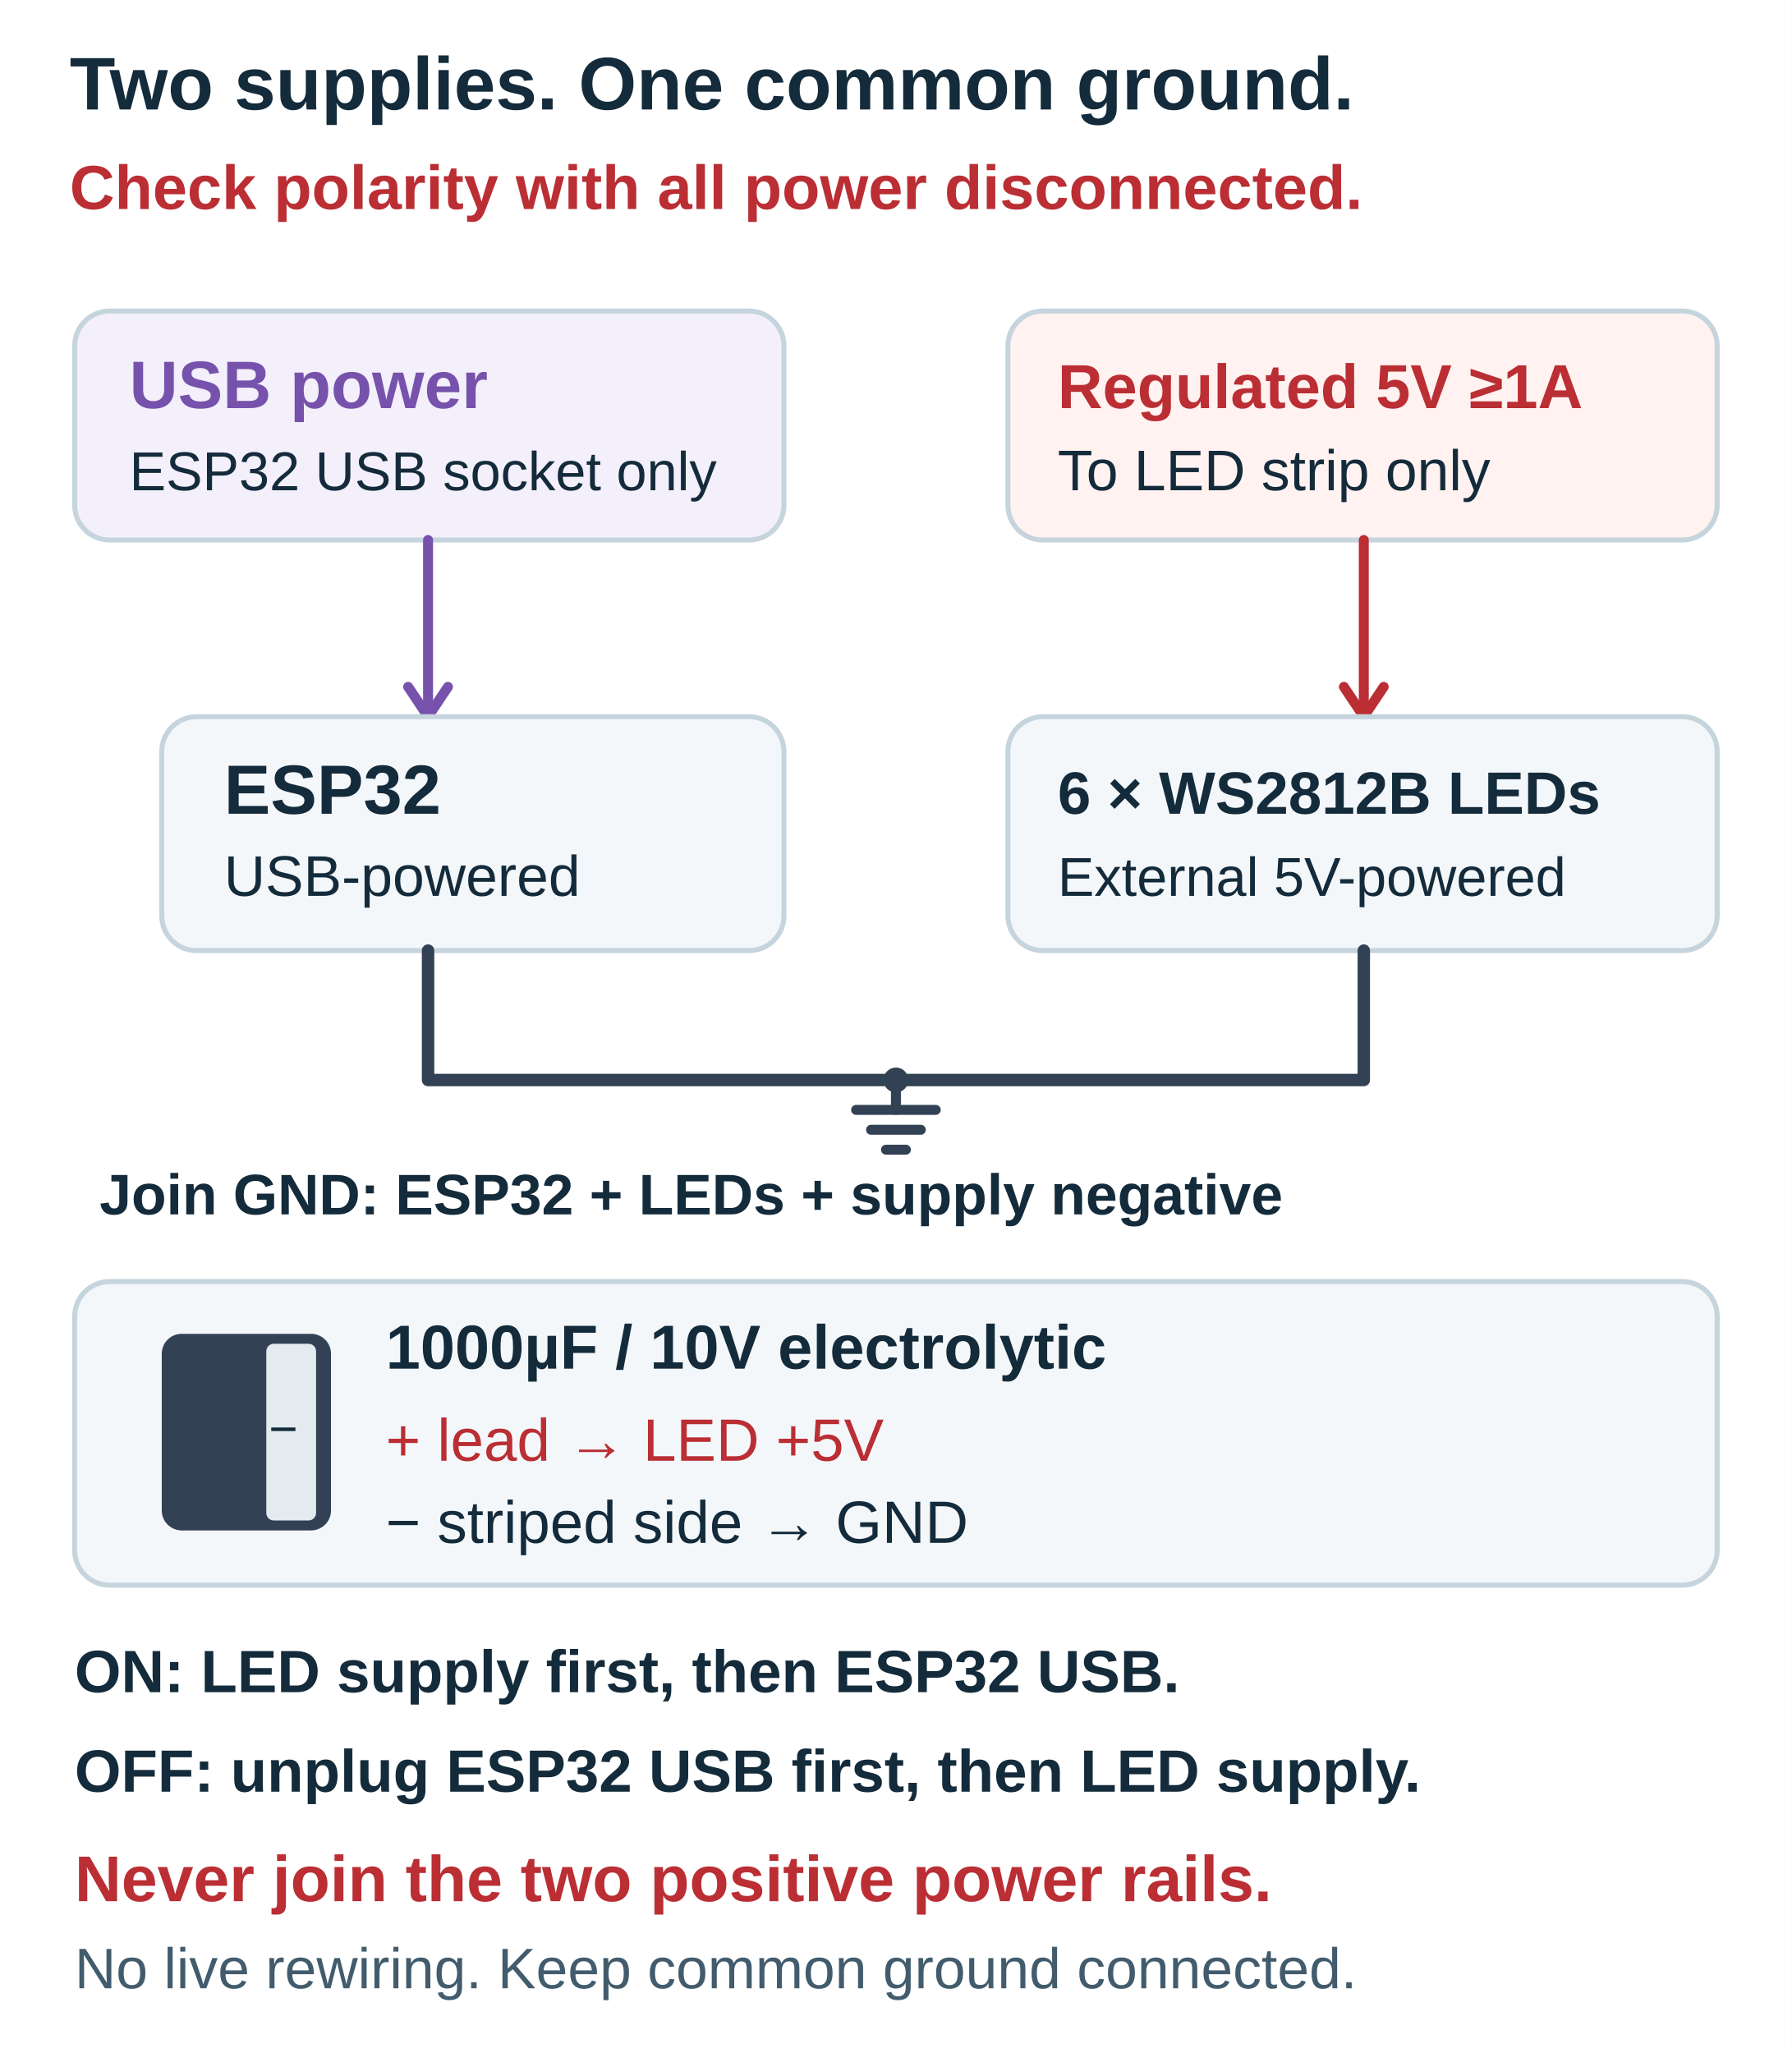
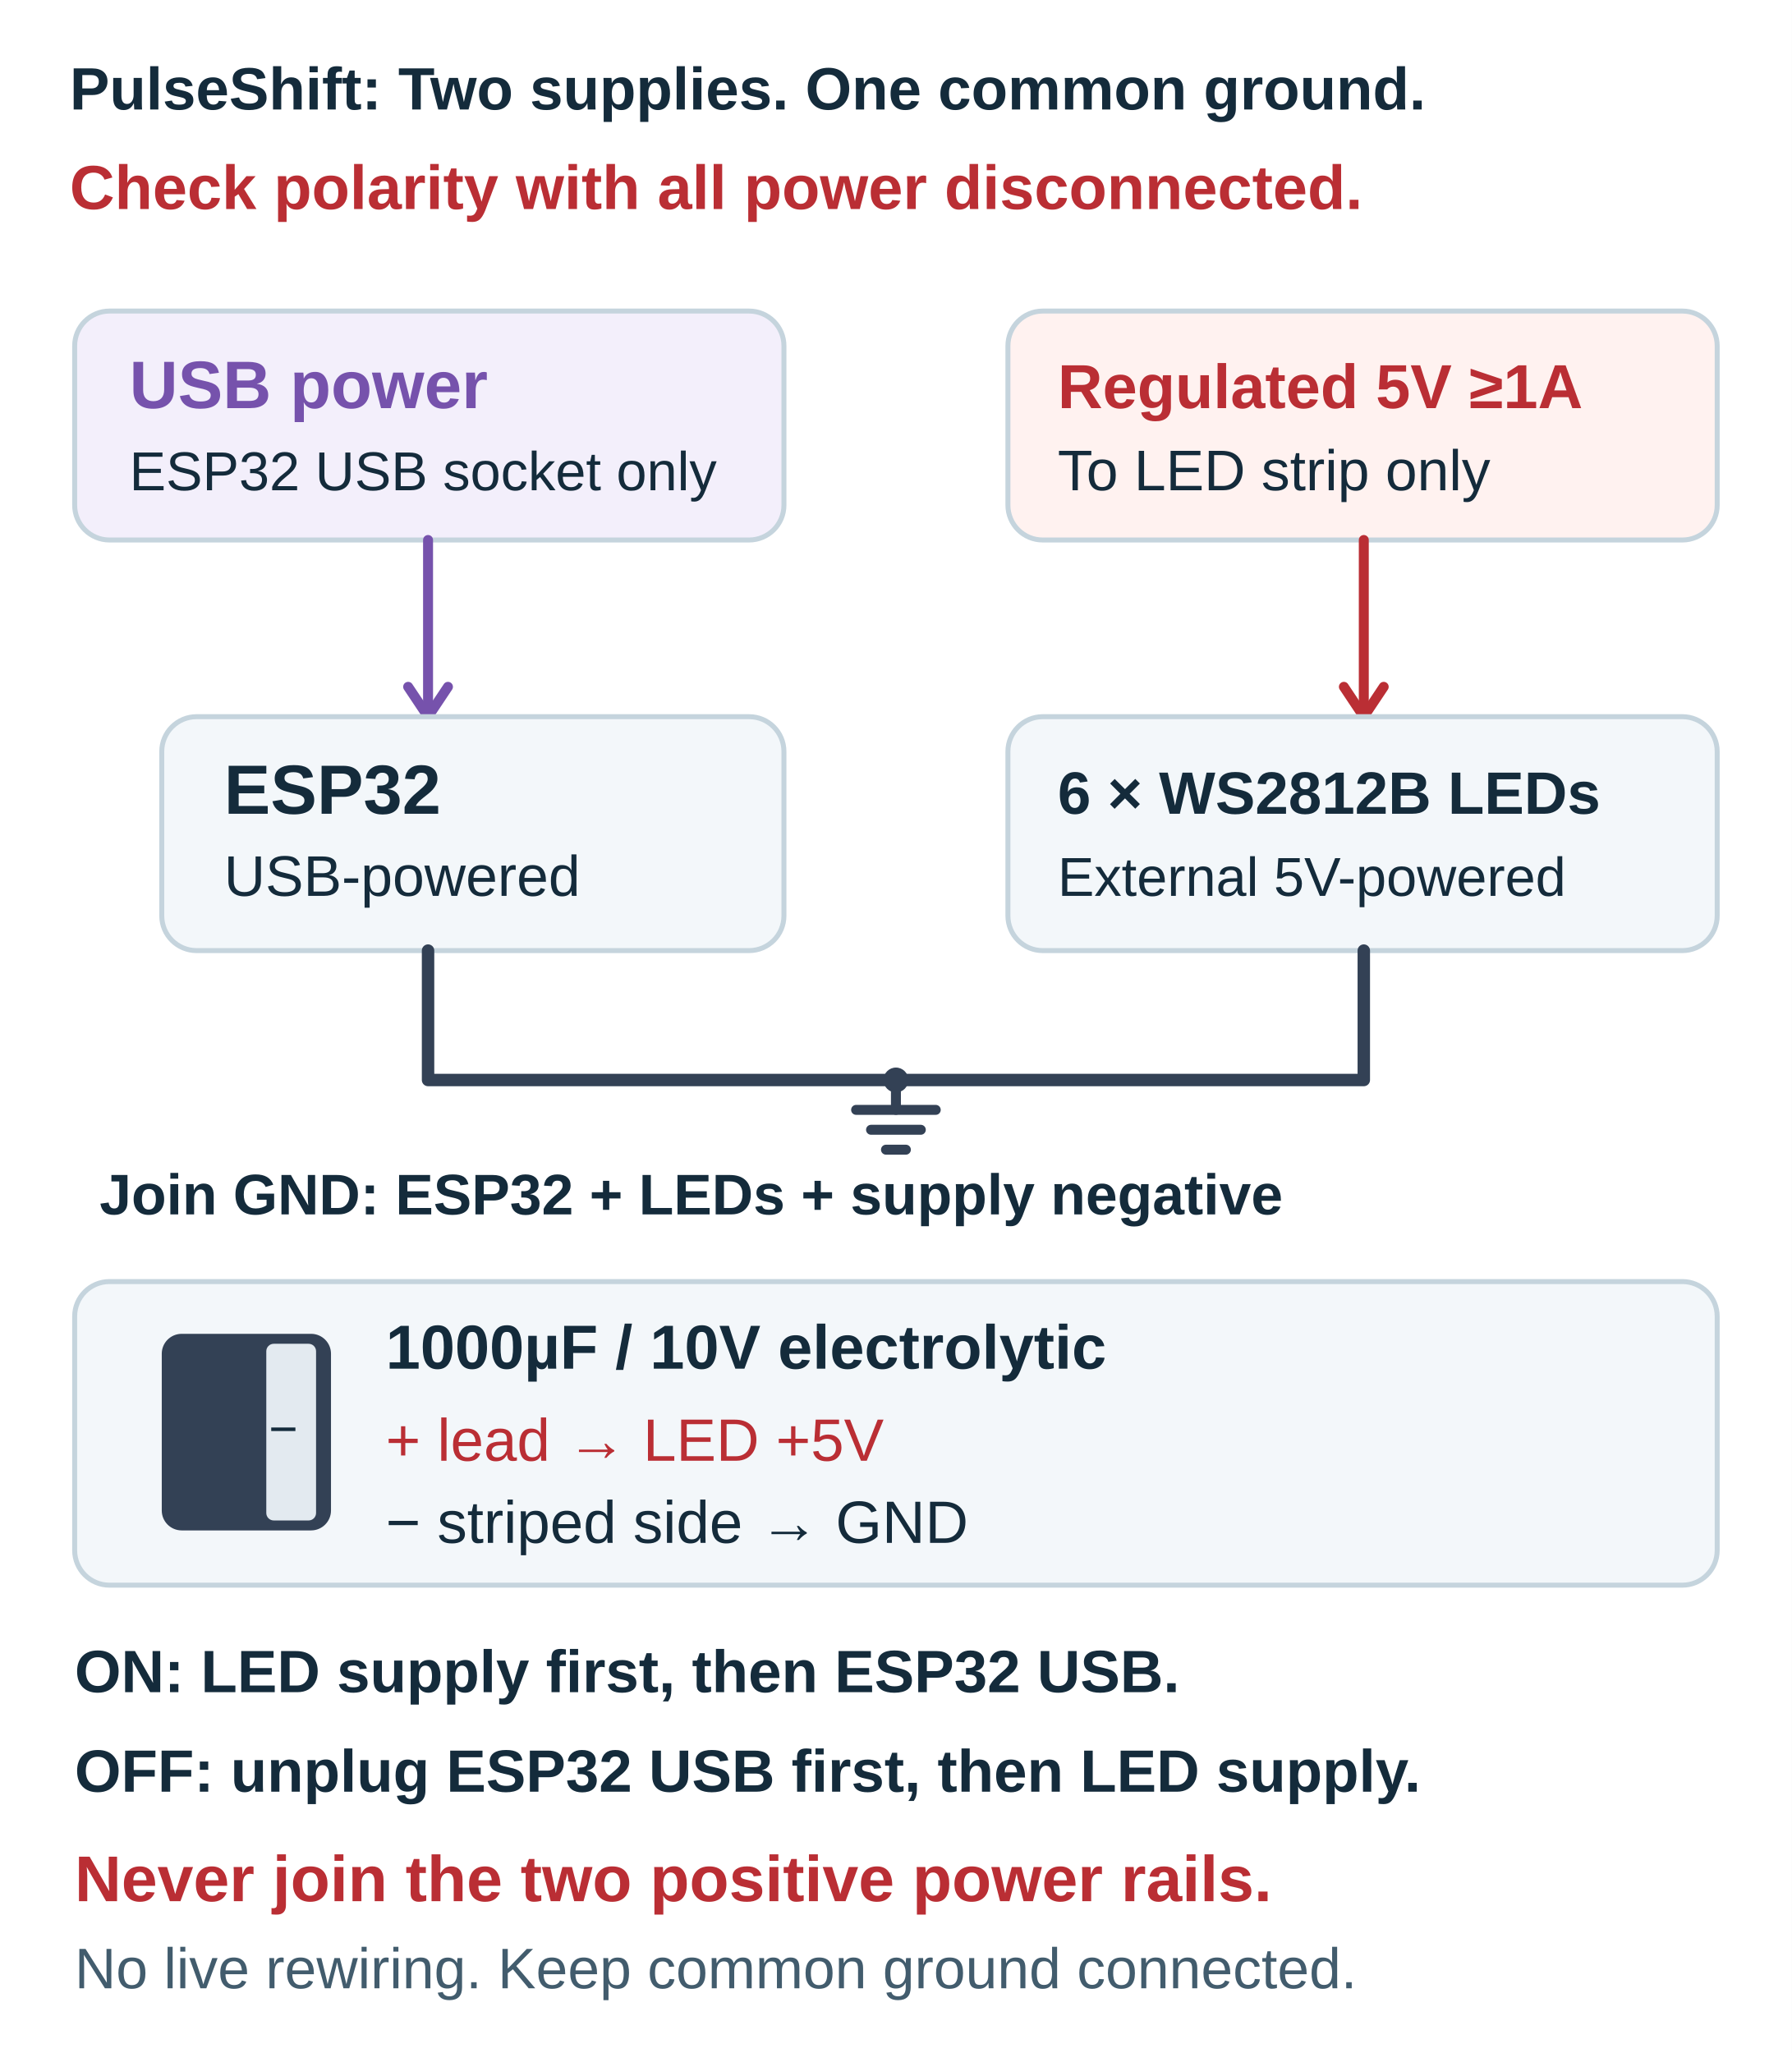
<svg xmlns="http://www.w3.org/2000/svg" width="720" height="825" viewBox="0 0 720 825" role="img" aria-labelledby="title desc">
  <style>text{font-family:Arial,Helvetica,sans-serif}path,line,rect,circle{stroke-linecap:round;stroke-linejoin:round}</style>
  <rect width="720" height="825" fill="#ffffff" />
-   <text x="28" y="44" font-size="30" fill="#142b3b" font-weight="700" text-anchor="start">Two supplies. One common ground.</text>
+   <text x="28" y="44" font-size="24" fill="#142b3b" font-weight="700" text-anchor="start">PulseShift: Two supplies. One common ground.</text>
  <text x="28" y="84" font-size="25" fill="#ba2e34" font-weight="700" text-anchor="start">Check polarity with all power disconnected.</text>
  <rect x="30" y="125" width="285" height="92" rx="14" fill="#f3effb" stroke="#c5d4dd" stroke-width="2" />
  <text x="52" y="164" font-size="27" fill="#7652ac" font-weight="700" text-anchor="start">USB power</text>
  <text x="52" y="197" font-size="22" fill="#142b3b" font-weight="400" text-anchor="start">ESP32 USB socket only</text>
  <rect x="405" y="125" width="285" height="92" rx="14" fill="#fff2f0" stroke="#c5d4dd" stroke-width="2" />
  <text x="425" y="164" font-size="25" fill="#ba2e34" font-weight="700" text-anchor="start">Regulated 5V ≥1A</text>
  <text x="425" y="197" font-size="23" fill="#142b3b" font-weight="400" text-anchor="start">To LED strip only</text>
  <path d="M 172,217 L 172,288" fill="none" stroke="#7652ac" stroke-width="4" />
  <path d="M 164,276 L 172,288 L 180,276" fill="none" stroke="#7652ac" stroke-width="4" />
  <path d="M 548,217 L 548,288" fill="none" stroke="#ba2e34" stroke-width="4" />
  <path d="M 540,276 L 548,288 L 556,276" fill="none" stroke="#ba2e34" stroke-width="4" />
  <rect x="65" y="288" width="250" height="94" rx="14" fill="#f3f7fa" stroke="#c5d4dd" stroke-width="2" />
  <text x="90" y="327" font-size="28" fill="#142b3b" font-weight="700" text-anchor="start">ESP32</text>
  <text x="90" y="360" font-size="23" fill="#142b3b" font-weight="400" text-anchor="start">USB-powered</text>
  <rect x="405" y="288" width="285" height="94" rx="14" fill="#f3f7fa" stroke="#c5d4dd" stroke-width="2" />
  <text x="425" y="327" font-size="24" fill="#142b3b" font-weight="700" text-anchor="start">6 × WS2812B LEDs</text>
  <text x="425" y="360" font-size="22" fill="#142b3b" font-weight="400" text-anchor="start">External 5V-powered</text>
  <path d="M 172,382 L 172,434 L 548,434 L 548,382" fill="none" stroke="#334155" stroke-width="5" />
  <circle cx="360" cy="434" r="5" fill="#334155" />
  <path d="M 360,434 L 360,446" fill="none" stroke="#334155" stroke-width="4" />
  <path d="M 344,446 L 376,446" fill="none" stroke="#334155" stroke-width="4" />
  <path d="M 350,454 L 370,454" fill="none" stroke="#334155" stroke-width="4" />
  <path d="M 356,462 L 364,462" fill="none" stroke="#334155" stroke-width="4" />
  <text x="40" y="488" font-size="23" fill="#142b3b" font-weight="700" text-anchor="start">Join GND: ESP32 + LEDs + supply negative</text>
  <rect x="30" y="515" width="660" height="122" rx="14" fill="#f3f7fa" stroke="#c5d4dd" stroke-width="2" />
  <rect x="66" y="537" width="66" height="77" rx="7" fill="#334155" stroke="#334155" stroke-width="2" />
  <rect x="108" y="541" width="18" height="69" rx="2" fill="#e3eaf0" stroke="#e3eaf0" stroke-width="2" />
  <text x="108" y="581" font-size="20" fill="#142b3b" font-weight="400" text-anchor="start">−</text>
  <text x="155" y="550" font-size="25" fill="#142b3b" font-weight="700" text-anchor="start">1000µF / 10V electrolytic</text>
  <text x="155" y="587" font-size="24" fill="#ba2e34" font-weight="400" text-anchor="start">+ lead → LED +5V</text>
  <text x="155" y="620" font-size="24" fill="#142b3b" font-weight="400" text-anchor="start">− striped side → GND</text>
  <text x="30" y="680" font-size="24" fill="#142b3b" font-weight="700" text-anchor="start">ON: LED supply first, then ESP32 USB.</text>
  <text x="30" y="720" font-size="24" fill="#142b3b" font-weight="700" text-anchor="start">OFF: unplug ESP32 USB first, then LED supply.</text>
  <text x="30" y="764" font-size="26" fill="#ba2e34" font-weight="700" text-anchor="start">Never join the two positive power rails.</text>
  <text x="30" y="799" font-size="23" fill="#425c6d" font-weight="400" text-anchor="start">No live rewiring. Keep common ground connected.</text>
</svg>
